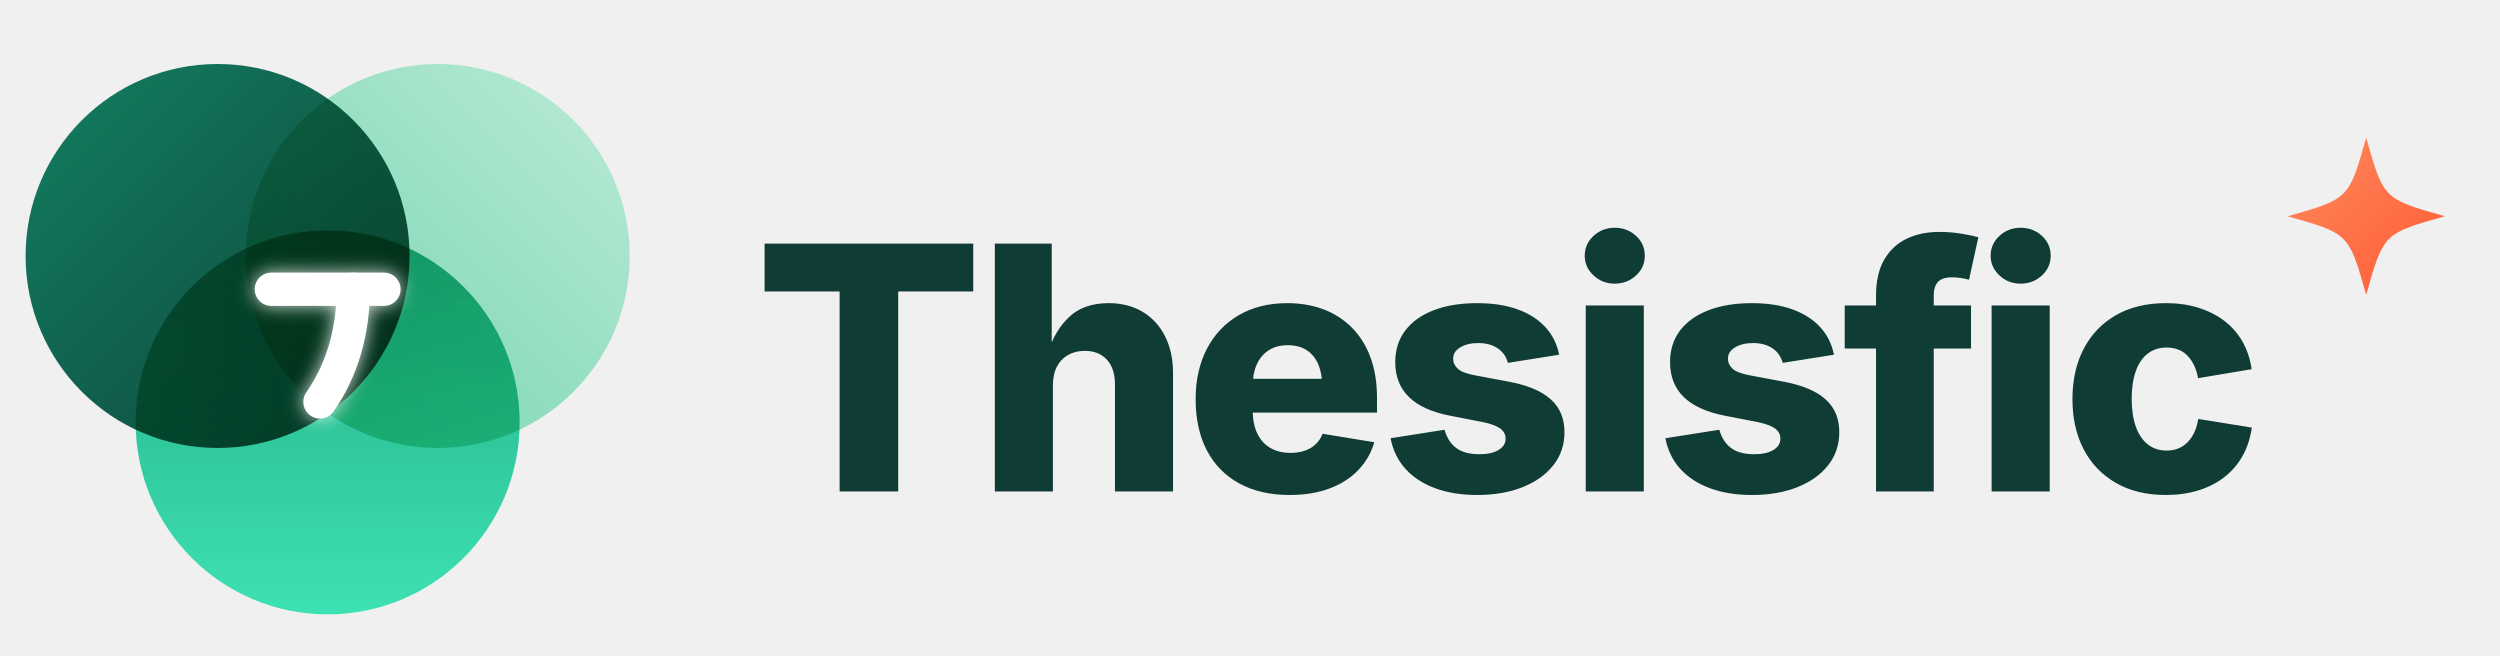
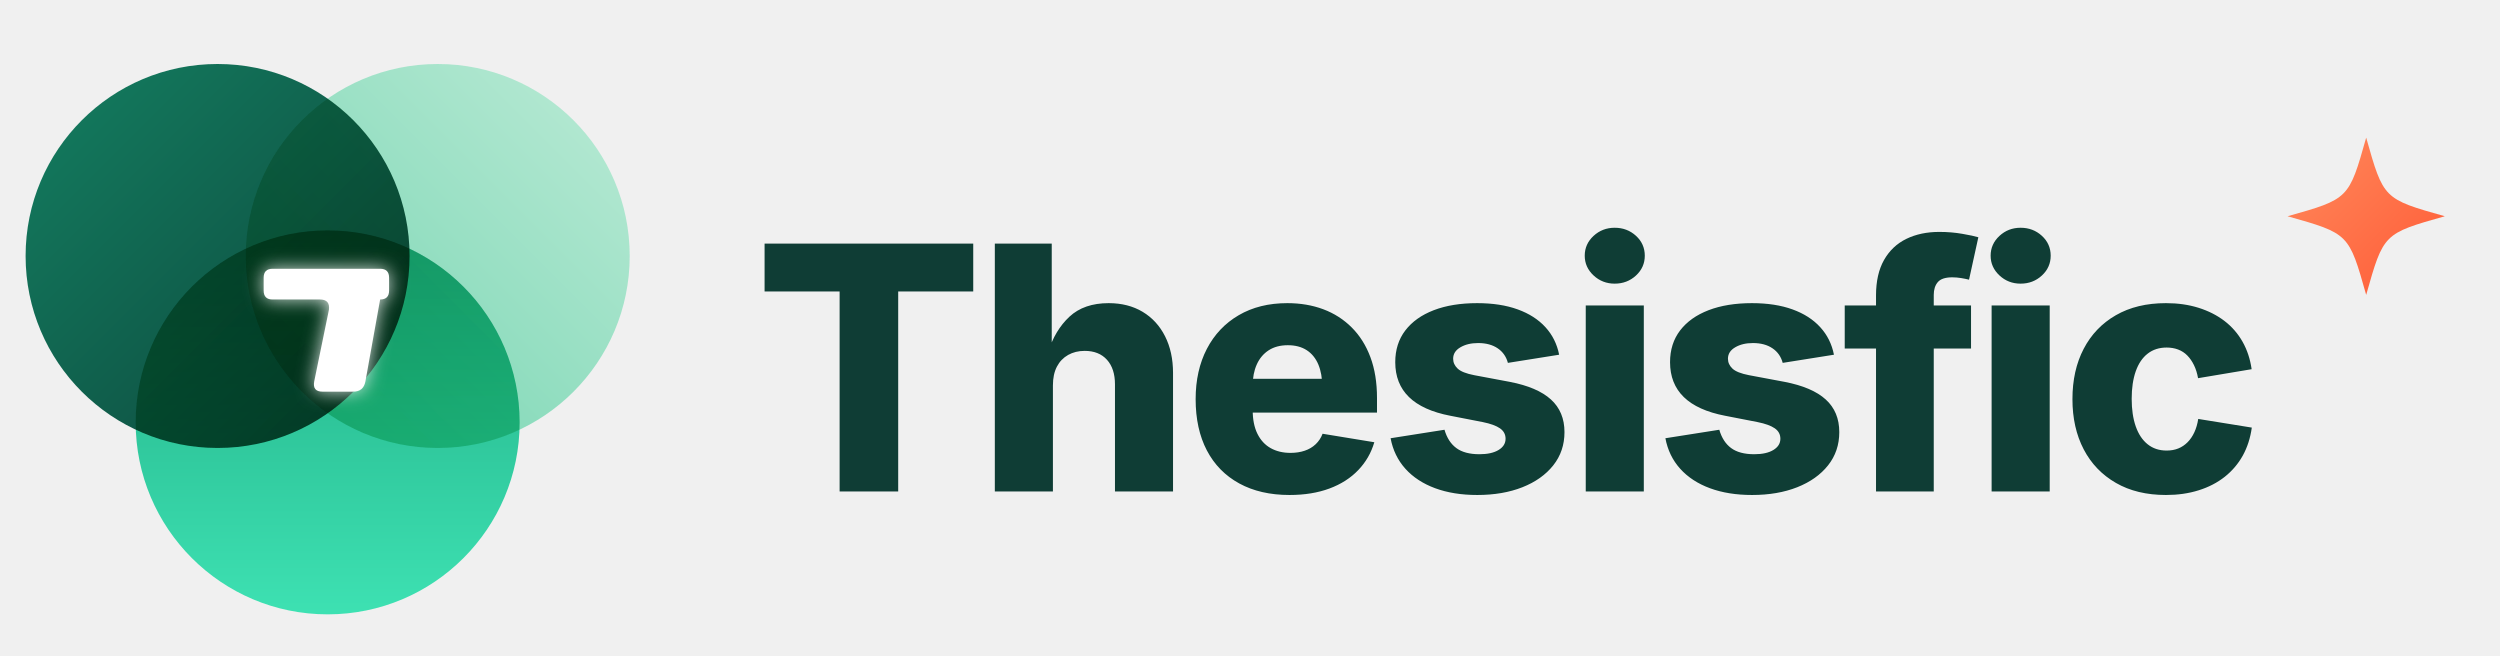
<svg xmlns="http://www.w3.org/2000/svg" width="763" height="200" viewBox="0 0 763 200" role="img" aria-label="Thesisfic">
  <g transform="translate(0 0) scale(0.390625)">
    <defs>
      <linearGradient id="tl-deep" x1="0" y1="0" x2="1" y2="1">
        <stop offset="0" stop-color="#0b7a5b" />
        <stop offset="1" stop-color="#043d33" />
      </linearGradient>
      <linearGradient id="tl-pale" x1="1" y1="0" x2="0" y2="1">
        <stop offset="0" stop-color="#b6ead3" />
        <stop offset="1" stop-color="#5fcfa6" />
      </linearGradient>
      <linearGradient id="tl-mint" x1="0.5" y1="1" x2="0.5" y2="0">
        <stop offset="0" stop-color="#2ee0ad" />
        <stop offset="1" stop-color="#0ea57a" />
      </linearGradient>
      <filter id="tl-glow" x="-50%" y="-50%" width="200%" height="200%">
        <feGaussianBlur stdDeviation="7" result="b" />
        <feComponentTransfer in="b" result="g">
          <feFuncA type="linear" slope="0.85" />
        </feComponentTransfer>
        <feMerge>
          <feMergeNode in="g" />
          <feMergeNode in="SourceGraphic" />
        </feMerge>
      </filter>
    </defs>
    <g style="isolation:isolate">
      <circle cx="170" cy="200" r="150" fill="url(#tl-deep)" fill-opacity="0.96" />
      <circle cx="342" cy="200" r="150" fill="url(#tl-pale)" fill-opacity="0.9" style="mix-blend-mode:multiply" />
      <circle cx="256" cy="330" r="150" fill="url(#tl-mint)" fill-opacity="0.92" style="mix-blend-mode:multiply" />
-       <g filter="url(#tl-glow)" fill="none" stroke="#ffffff" stroke-width="26" stroke-linecap="round" stroke-linejoin="round">
-         <path d="M212 226 H300" />
-         <path d="M276 226 C 276 258, 268 288, 250 314" />
-       </g>
+       <path filter="url(#tl-glow)" fill="#ffffff" transform="translate(0 -12)" d="M213 222 H297 Q304 222 304 229 V239 Q304 246 297 246 L285.5 310 Q284 318 276 318 H252 Q244 318 245.5 310 L257 254 Q258 246 250 246 H213 Q206 246 206 239 V229 Q206 222 213 222 Z" />
    </g>
  </g>
  <path d="M256.25 88.96L233.35 88.96L233.35 74.34L297.03 74.34L297.03 88.96L274.13 88.96L274.13 150L256.25 150L256.25 88.96ZM321.35 117.60L321.35 117.60L321.35 150L303.62 150L303.62 74.34L320.99 74.34L320.99 107.55L319.87 107.55Q321.95 100.79 326.40 96.65Q330.84 92.52 338.36 92.52L338.36 92.52Q344.30 92.52 348.72 95.16Q353.13 97.80 355.57 102.62Q358.01 107.45 358.01 113.84L358.01 113.84L358.01 150L340.29 150L340.29 117.30Q340.29 112.52 337.85 109.81Q335.41 107.09 331.04 107.09L331.04 107.09Q328.20 107.09 325.99 108.33Q323.78 109.58 322.56 111.91Q321.35 114.25 321.35 117.60ZM393.55 151.07L393.55 151.07Q384.66 151.07 378.21 147.54Q371.76 144.01 368.33 137.46Q364.91 130.91 364.91 121.82L364.91 121.82Q364.91 113.08 368.33 106.48Q371.76 99.88 378.06 96.20Q384.35 92.52 392.89 92.52L392.89 92.52Q398.88 92.52 403.88 94.39Q408.88 96.27 412.56 99.96Q416.25 103.64 418.25 109.02Q420.26 114.40 420.26 121.46L420.26 121.46L420.26 125.93L371.20 125.93L371.20 115.62L411.83 115.62L403.55 118.06Q403.55 114.10 402.36 111.25Q401.16 108.41 398.83 106.89Q396.49 105.36 393.04 105.36L393.04 105.36Q389.59 105.36 387.20 106.91Q384.81 108.46 383.57 111.23Q382.32 114.00 382.32 117.70L382.32 117.70L382.32 125.12Q382.32 129.48 383.77 132.40Q385.22 135.32 387.81 136.77Q390.40 138.22 393.85 138.22L393.85 138.22Q396.24 138.22 398.19 137.56Q400.15 136.90 401.54 135.58Q402.94 134.26 403.65 132.38L403.65 132.38L419.44 134.97Q418.02 139.84 414.54 143.47Q411.07 147.11 405.76 149.09Q400.45 151.07 393.55 151.07ZM450.87 151.07L450.87 151.07Q443.61 151.07 438.02 149.01Q432.43 146.95 428.93 143.07Q425.43 139.18 424.41 133.75L424.41 133.75L440.86 131.16Q441.93 134.87 444.47 136.75Q447.01 138.63 451.53 138.63L451.53 138.63Q455.24 138.63 457.37 137.33Q459.50 136.04 459.50 133.90L459.50 133.90Q459.50 131.92 457.80 130.73Q456.10 129.54 452.54 128.82L452.54 128.82L442.64 126.89Q434.21 125.27 430.02 121.18Q425.83 117.09 425.83 110.54L425.83 110.54Q425.83 104.86 428.91 100.84Q431.98 96.83 437.59 94.67Q443.20 92.52 450.82 92.52L450.82 92.52Q457.93 92.52 463.18 94.42Q468.44 96.32 471.66 99.85Q474.89 103.38 475.85 108.26L475.85 108.26L460.21 110.75Q459.45 107.90 457.09 106.30Q454.73 104.70 451.12 104.70L451.12 104.70Q447.92 104.70 445.71 106.00Q443.50 107.29 443.50 109.48L443.50 109.48Q443.50 111.20 444.88 112.50Q446.25 113.79 449.90 114.50L449.90 114.50L460.77 116.54Q469.20 118.16 473.34 121.92Q477.48 125.68 477.48 131.87L477.48 131.87Q477.48 137.71 474.05 142.03Q470.62 146.34 464.63 148.71Q458.64 151.07 450.87 151.07ZM501.69 150L483.97 150L483.97 93.23L501.69 93.23L501.69 150ZM492.80 86.57L492.80 86.57Q489.05 86.57 486.35 84.06Q483.66 81.55 483.66 78.04L483.66 78.04Q483.66 74.49 486.35 72Q489.05 69.51 492.80 69.51L492.80 69.51Q496.61 69.51 499.30 71.97Q501.99 74.44 501.99 78.04L501.99 78.04Q501.99 81.60 499.30 84.09Q496.61 86.57 492.80 86.57ZM534.74 151.07L534.74 151.07Q527.48 151.07 521.89 149.01Q516.30 146.95 512.80 143.07Q509.30 139.18 508.28 133.75L508.28 133.75L524.73 131.16Q525.80 134.87 528.34 136.75Q530.88 138.63 535.40 138.63L535.40 138.63Q539.11 138.63 541.24 137.33Q543.37 136.04 543.37 133.90L543.37 133.90Q543.37 131.92 541.67 130.73Q539.97 129.54 536.41 128.82L536.41 128.82L526.51 126.89Q518.08 125.27 513.89 121.18Q509.70 117.09 509.70 110.54L509.70 110.54Q509.70 104.86 512.78 100.84Q515.85 96.83 521.46 94.67Q527.07 92.52 534.69 92.52L534.69 92.52Q541.80 92.52 547.05 94.42Q552.31 96.32 555.53 99.85Q558.76 103.38 559.72 108.26L559.72 108.26L544.08 110.75Q543.32 107.90 540.96 106.30Q538.60 104.70 534.99 104.70L534.99 104.70Q531.79 104.70 529.58 106.00Q527.37 107.29 527.37 109.48L527.37 109.48Q527.37 111.20 528.75 112.50Q530.12 113.79 533.77 114.50L533.77 114.50L544.64 116.54Q553.07 118.16 557.21 121.92Q561.35 125.68 561.35 131.87L561.35 131.87Q561.35 137.71 557.92 142.03Q554.49 146.34 548.50 148.71Q542.51 151.07 534.74 151.07ZM563.01 93.23L601.56 93.23L601.56 106.38L563.01 106.38L563.01 93.23ZM590.18 150L572.56 150L572.56 90.18Q572.56 83.68 575.00 79.36Q577.44 75.05 581.80 72.91Q586.17 70.78 591.86 70.78L591.86 70.78Q595.61 70.78 598.94 71.37Q602.27 71.95 603.79 72.41L603.79 72.41L600.95 85.36Q599.93 85.10 598.56 84.87Q597.19 84.64 595.82 84.64L595.82 84.64Q592.67 84.64 591.43 86.09Q590.18 87.54 590.18 90.03L590.18 90.03L590.18 150ZM625.57 150L607.84 150L607.84 93.23L625.57 93.23L625.57 150ZM616.68 86.57L616.68 86.57Q612.92 86.57 610.23 84.06Q607.54 81.55 607.54 78.04L607.54 78.04Q607.54 74.49 610.23 72Q612.92 69.51 616.68 69.51L616.68 69.51Q620.49 69.51 623.18 71.97Q625.87 74.44 625.87 78.04L625.87 78.04Q625.87 81.60 623.18 84.09Q620.49 86.57 616.68 86.57ZM661.05 151.07L661.05 151.07Q652.16 151.07 645.77 147.38Q639.37 143.70 635.94 137.13Q632.51 130.55 632.51 121.82L632.51 121.82Q632.51 113.03 635.94 106.46Q639.37 99.88 645.77 96.20Q652.16 92.52 661.05 92.52L661.05 92.52Q666.49 92.52 671.00 93.94Q675.52 95.36 678.93 97.97Q682.33 100.59 684.44 104.32Q686.54 108.05 687.20 112.68L687.20 112.68L670.85 115.42Q670.45 113.18 669.61 111.46Q668.77 109.73 667.58 108.51Q666.38 107.29 664.78 106.68Q663.18 106.07 661.25 106.07L661.25 106.07Q657.85 106.07 655.47 107.93Q653.08 109.78 651.83 113.31Q650.59 116.84 650.59 121.71L650.59 121.71Q650.59 126.59 651.83 130.14Q653.08 133.70 655.47 135.60Q657.85 137.51 661.25 137.51L661.25 137.51Q663.24 137.51 664.81 136.87Q666.38 136.24 667.63 134.99Q668.87 133.75 669.71 131.95Q670.55 130.14 670.90 127.86L670.90 127.86L687.25 130.50Q686.59 135.27 684.49 139.06Q682.38 142.84 678.98 145.53Q675.57 148.22 671.03 149.64Q666.49 151.07 661.05 151.07Z" fill="#0f3d35" />
  <defs>
    <linearGradient id="tl-sp" x1="0" y1="0" x2="1" y2="1">
      <stop offset="0" stop-color="#ff8a5c" />
      <stop offset="1" stop-color="#ff5a36" />
    </linearGradient>
  </defs>
  <path d="M722.159 42 C727.44 60.72, 727.44 60.72, 746.16 66 C727.44 71.28, 727.44 71.28, 722.159 90 C716.88 71.28, 716.88 71.28, 698.16 66 C716.88 60.72, 716.88 60.72, 722.159 42 Z" fill="url(#tl-sp)" />
</svg>
